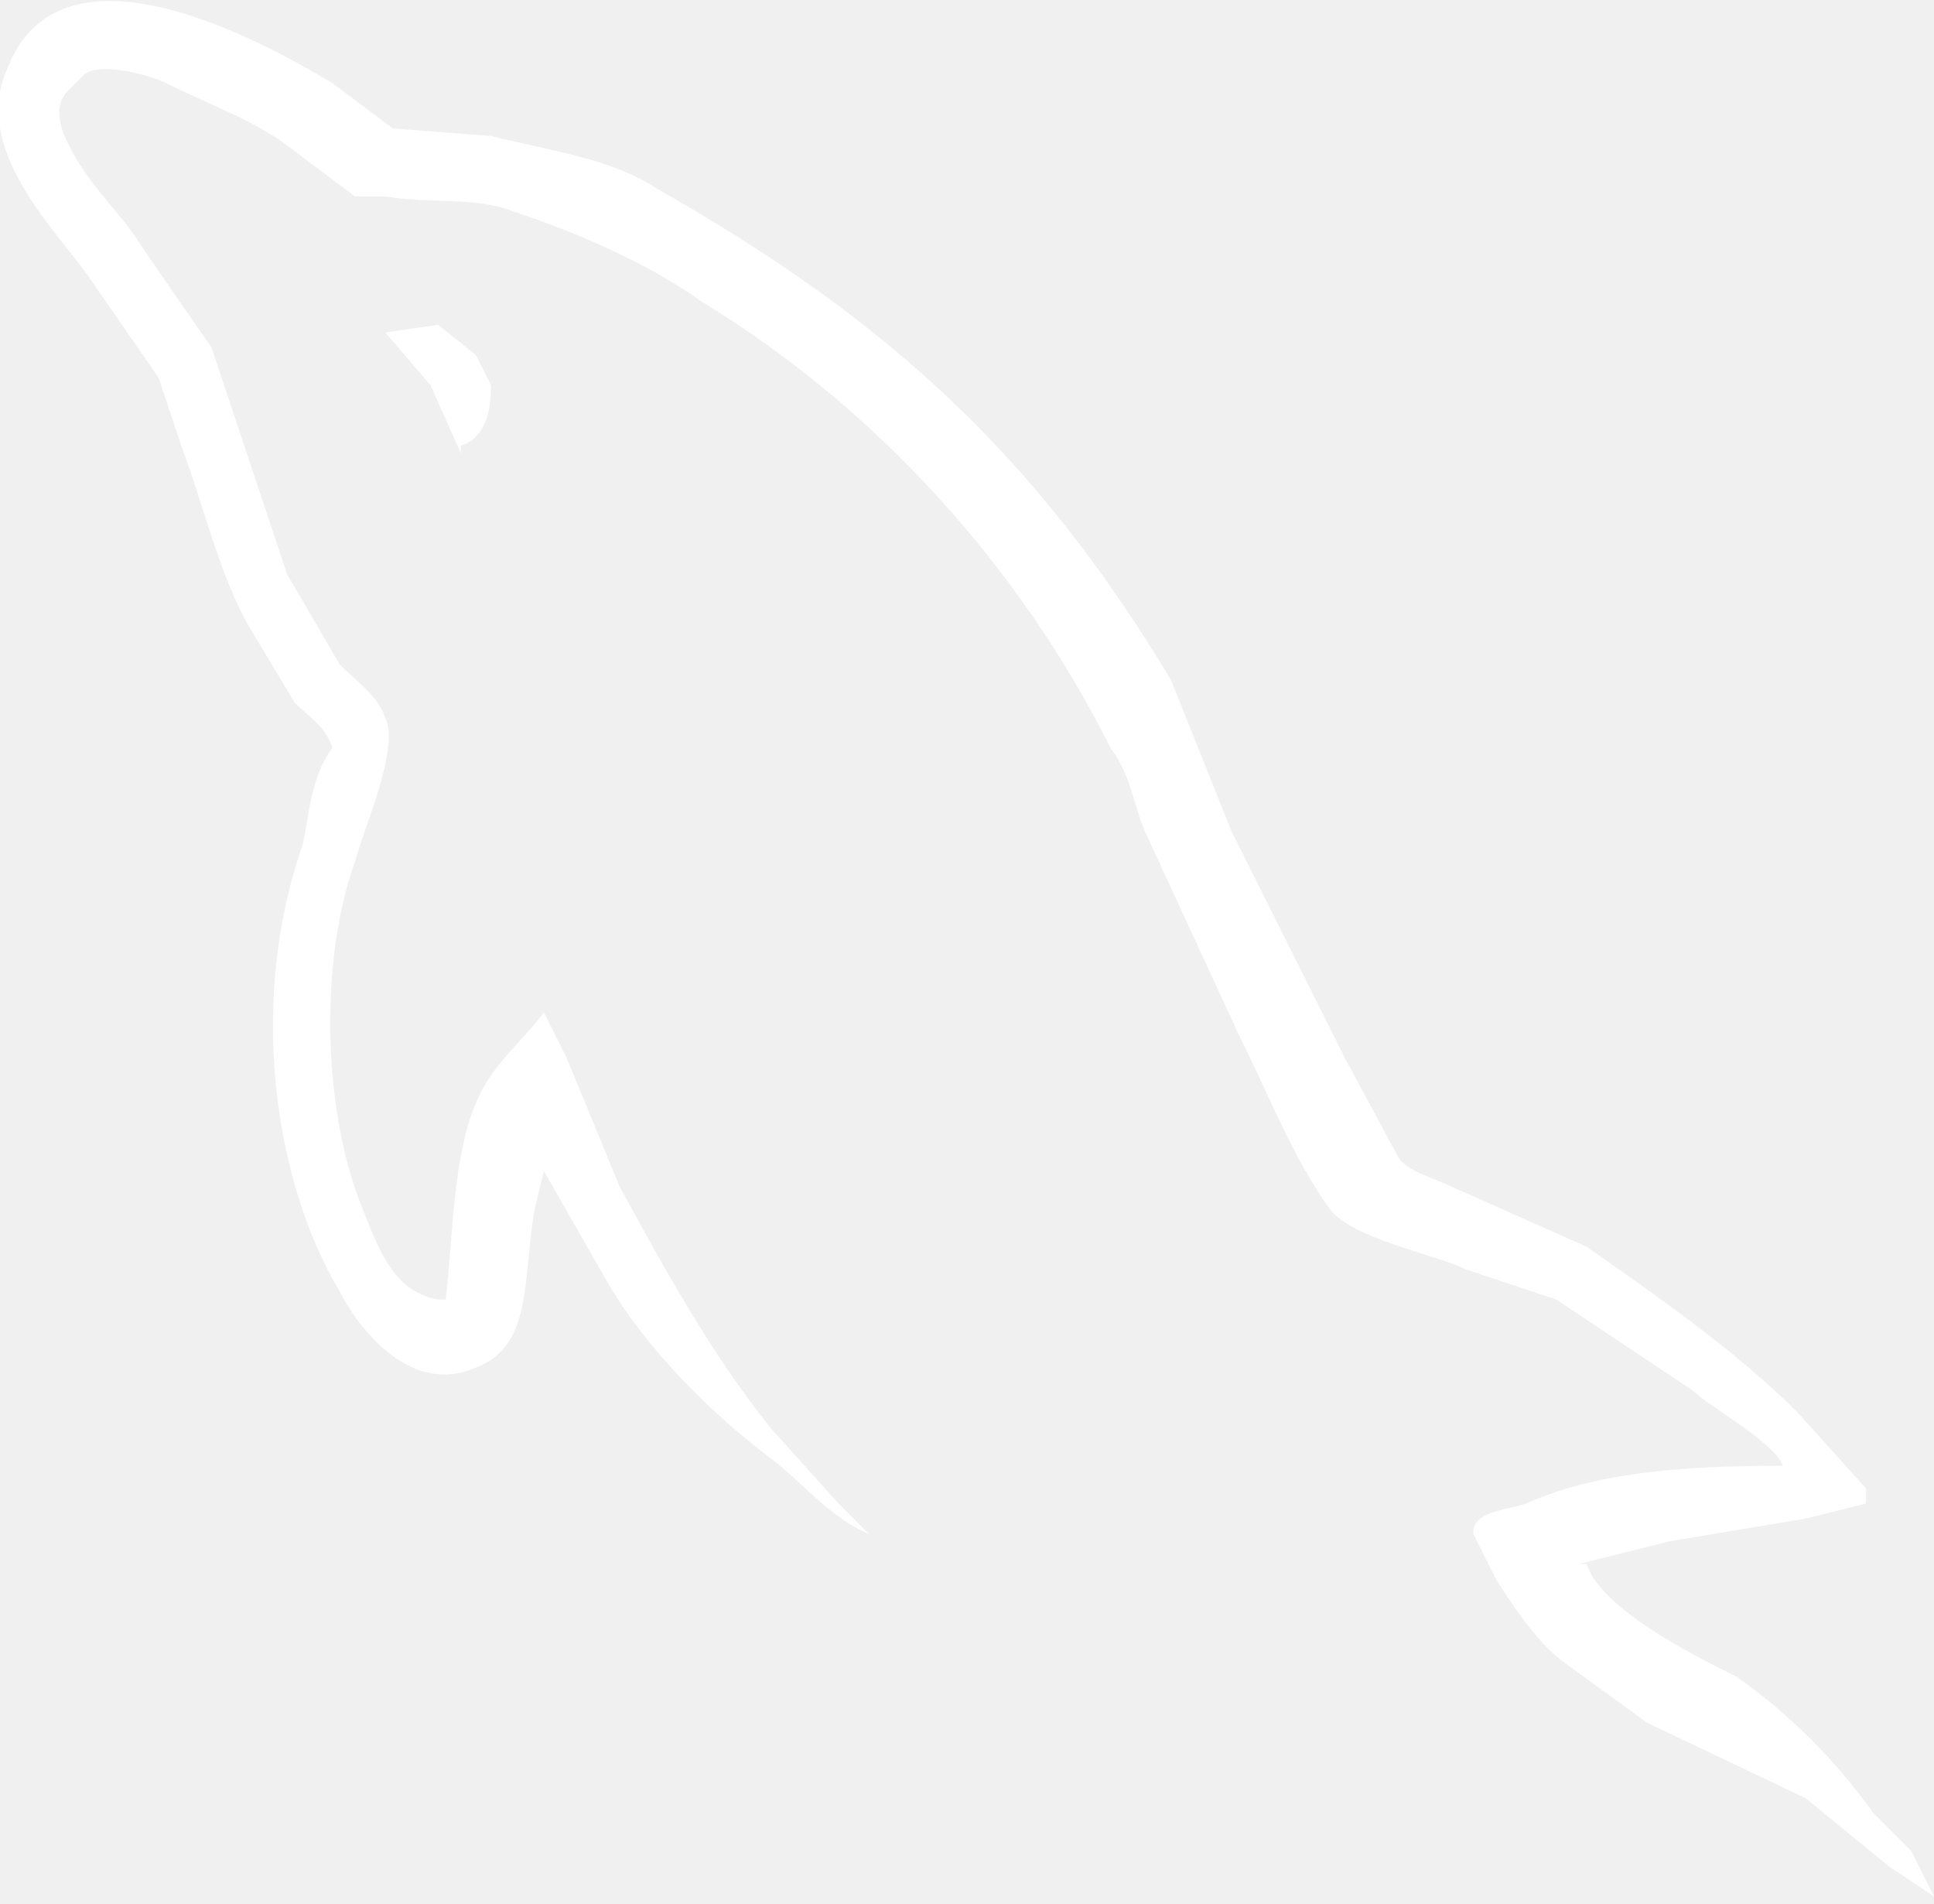
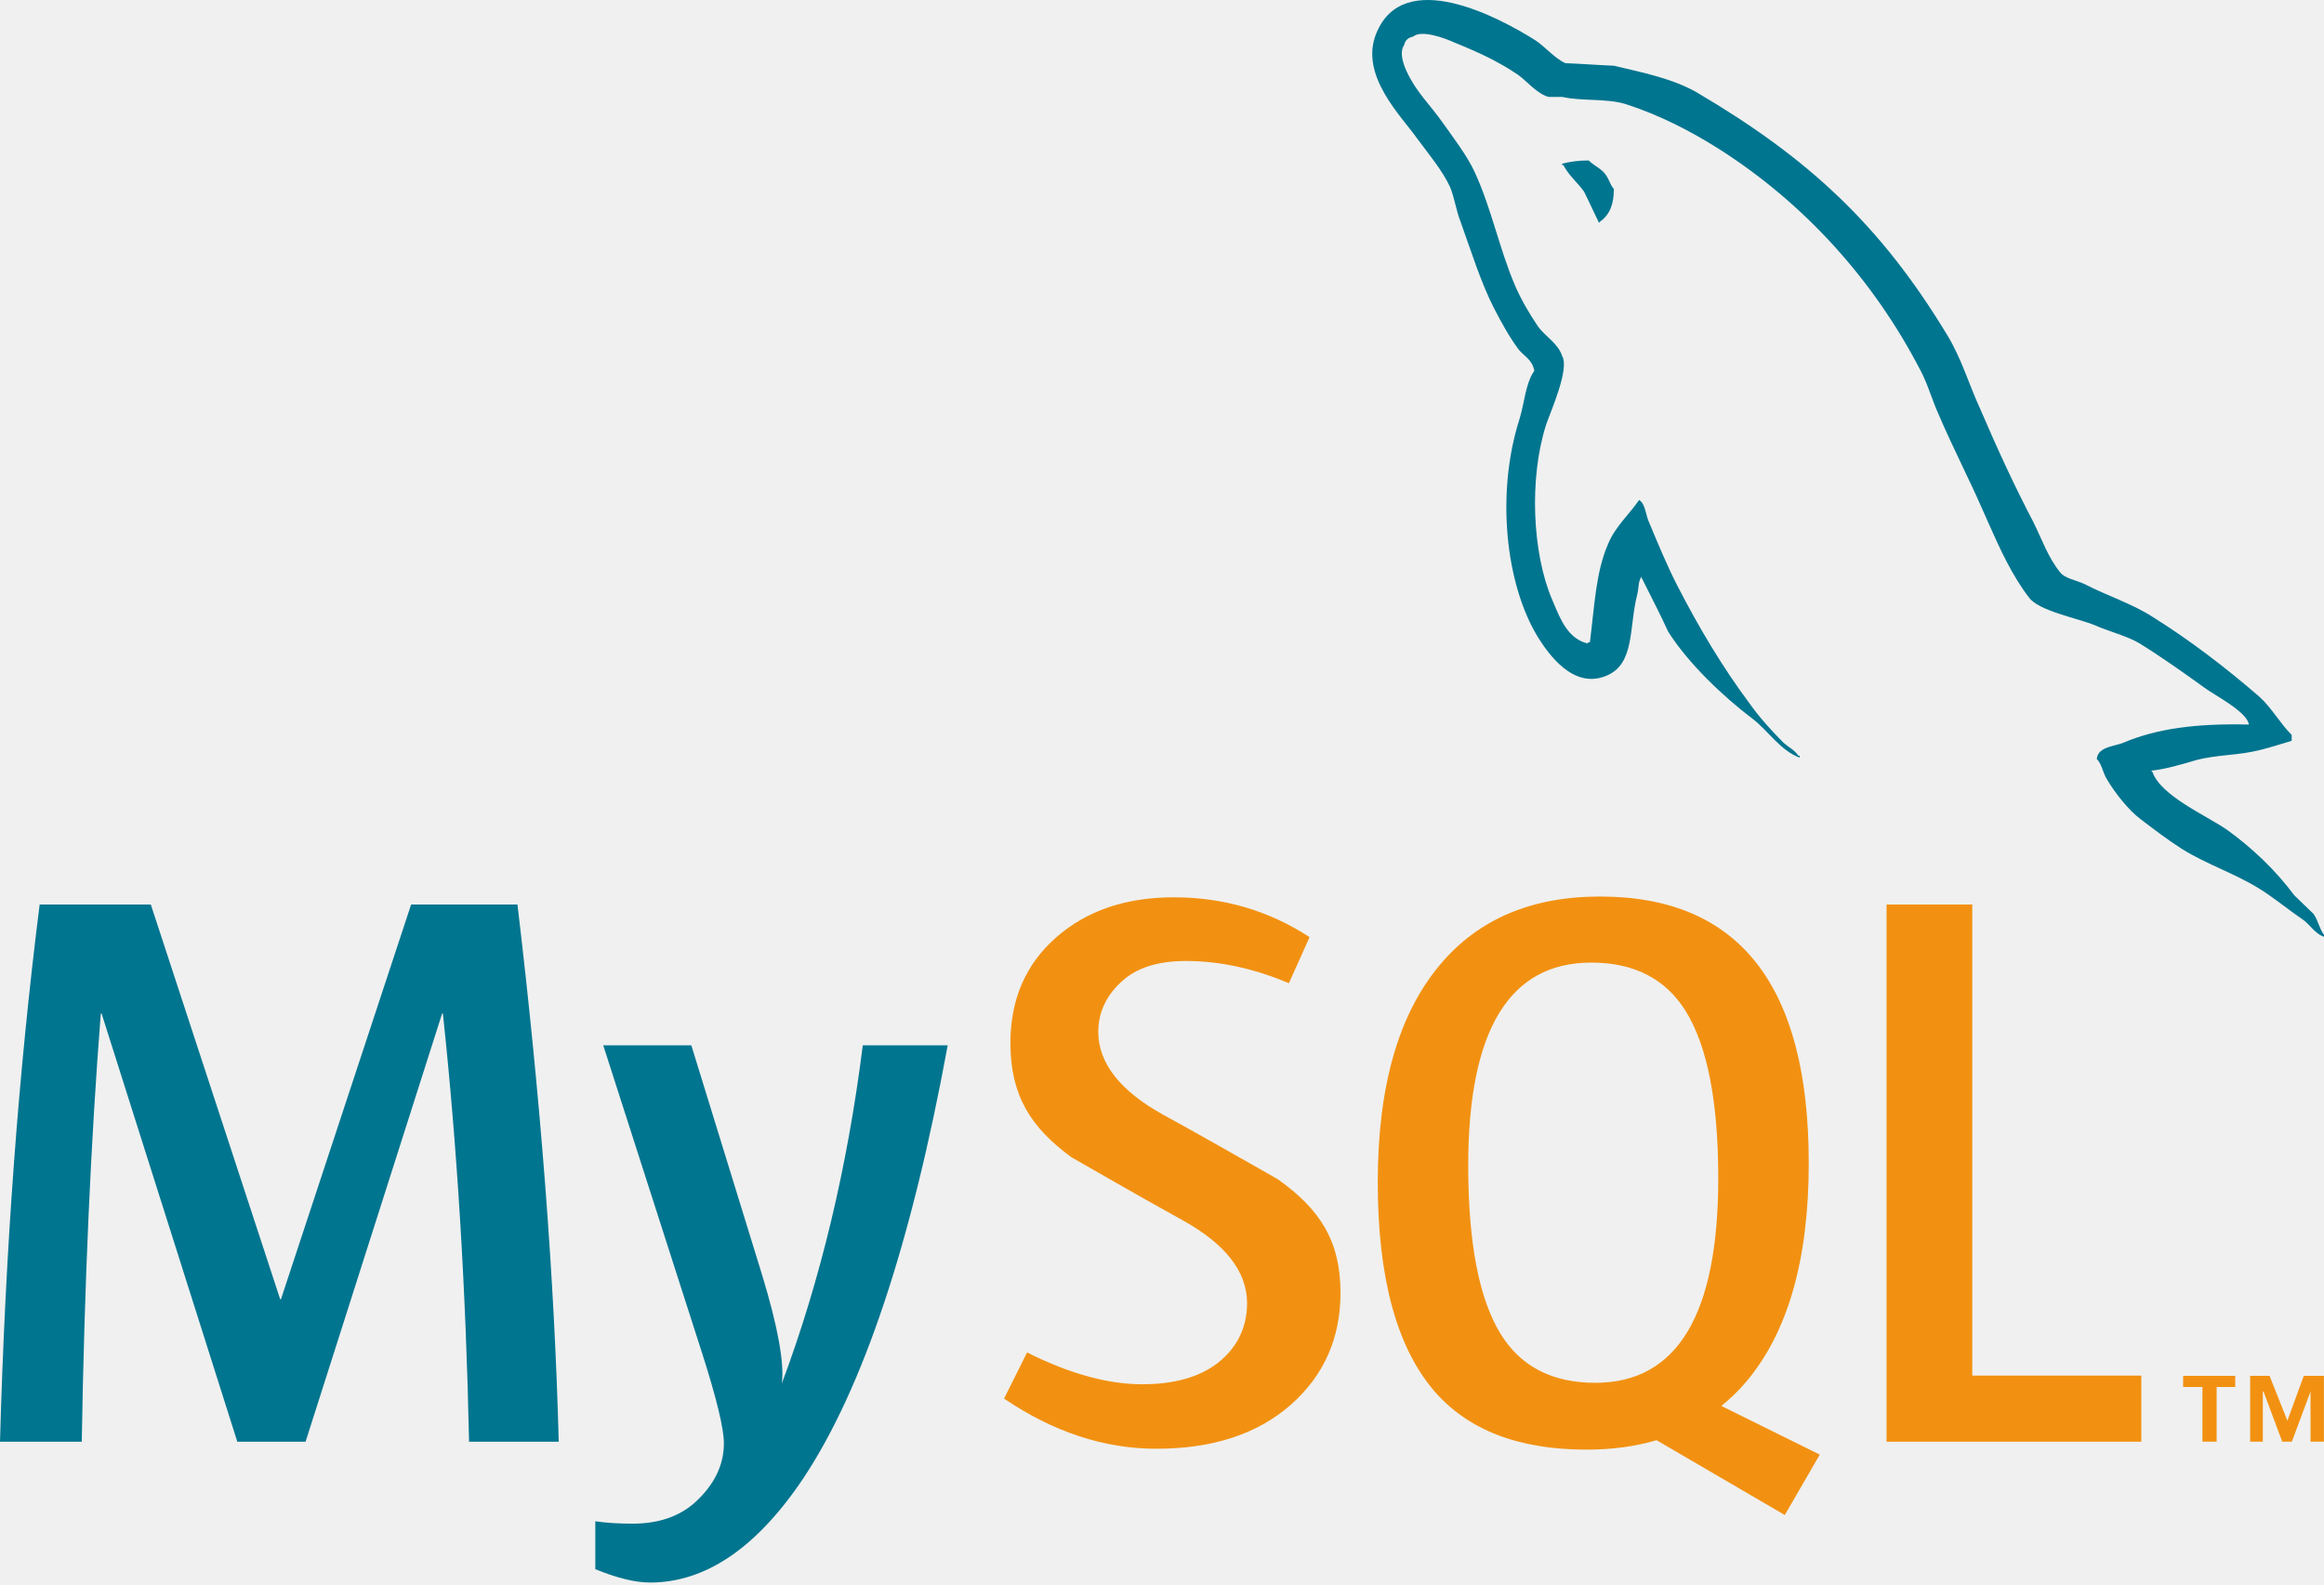
- <svg xmlns="http://www.w3.org/2000/svg" preserveAspectRatio="xMidYMid" viewBox="0 0 256 252">
-   <path fill="#FFF" d="M236 194c-14 0-25 1-34 5-3 1-7 1-7 4l3 6c2 3 5 8 9 11l11 8 21 10 11 9 6 4-3-6-5-5c-5-7-11-13-18-18-6-3-18-9-20-15h-1l12-3 18-3 8-2v-2l-9-10c-8-8-18-15-28-22l-18-8c-2-1-6-2-7-4l-7-13-15-30-8-20c-18-30-38-48-68-65-6-4-14-5-22-7l-13-1-8-6C34 5 8-9 1 9c-5 11 7 22 11 28l9 13 3 9c3 8 5 17 9 24l6 10c2 2 4 3 5 6-3 4-3 9-4 13-7 20-4 44 5 59 2 4 9 14 18 10 8-3 6-13 8-22l1-4 8 14c5 9 14 18 22 24 4 3 8 8 13 10l-4-4-9-10c-8-10-14-21-20-32l-7-17-3-6c-3 4-7 7-9 12-3 7-3 17-4 26h-1c-6-1-8-7-10-12-5-12-6-32-1-46 1-4 6-15 4-19-1-3-4-5-6-7l-7-12-10-30-9-13c-3-5-7-8-10-14-1-2-2-5 0-7l2-2c2-2 9 0 11 1 6 3 12 5 17 9l8 6h4c6 1 12 0 17 2 9 3 18 7 25 12 23 14 42 35 54 59 3 4 3 8 5 12l12 26c4 8 7 16 12 23 3 4 14 6 18 8l12 4 18 12c2 2 11 7 12 10Z" />
-   <path fill="#FFF" d="m58 43-7 1 6 7 4 9v-1c3-1 4-4 4-8l-2-4-5-4Z" />
+ <svg xmlns="http://www.w3.org/2000/svg" viewBox="0 0 512 349">
+   <path fill="#00758f" d="m152.31 230.297l15.56 50.487c3.496 11.463 4.954 19.465 4.37 24.026q12.765-34.188 17.839-74.513h18.71q-12.069 65.65-31.827 95.41c-10.262 15.289-21.504 22.933-33.746 22.933c-3.264 0-7.288-.986-12.063-2.944v-10.55c2.333.342 5.07.525 8.218.525q8.565-.002 13.816-4.742c4.193-3.849 6.292-8.175 6.292-12.97c0-3.274-1.637-9.993-4.896-20.157l-21.68-67.505zM33.223 199.266l28.5 86.956h.176l28.675-86.956h23.428c5.13 43.124 8.16 82.581 9.09 118.346H103.34q-1.044-50.148-5.768-94.32H97.4l-30.078 94.32H52.28l-29.896-94.32h-.176q-3.325 42.422-4.196 94.32H0c1.164-42.08 4.077-81.525 8.739-118.346z" />
+   <path fill="#f29111" d="M352.498 197.51c30.657 0 45.986 19.586 45.986 58.739c0 21.276-4.61 37.347-13.821 48.204c-1.66 1.984-3.495 3.698-5.427 5.286l21.695 10.727l-.021-.001l-7.703 13.302l-28.253-16.485q-7.026 2.08-15.451 2.08c-15.053 0-26.297-4.387-33.731-13.15c-8.16-9.694-12.238-24.955-12.238-45.757c0-21.156 4.602-37.166 13.816-48.037c8.392-9.944 20.11-14.909 35.148-14.909m-93.88.172c10.957 0 20.92 2.932 29.894 8.775l-4.558 10.157c-7.679-3.264-15.25-4.903-22.716-4.903c-6.058 0-10.726 1.458-13.98 4.392c-3.272 2.908-5.296 6.65-5.296 11.212c0 7.01 4.994 13.089 14.215 18.225a816 816 0 0 1 9.031 5.011l.688.387l.345.194l.689.387l.344.194l.688.388c6.98 3.935 13.548 7.691 13.548 7.691c9.22 6.545 13.816 13.523 13.816 25.016c0 10.037-3.678 18.276-11.01 24.723c-7.337 6.418-17.194 9.636-29.538 9.636c-11.545 0-22.734-3.704-33.572-11.05l5.07-10.166c9.327 4.675 17.767 7.01 25.346 7.01c7.108 0 12.672-1.587 16.697-4.721c4.017-3.157 6.424-7.56 6.424-13.143c0-7.027-4.888-13.034-13.855-18.073a898 898 0 0 1-8.395-4.697l-.687-.389c-1.262-.713-2.533-1.435-3.778-2.142l-.675-.384c-6.055-3.444-11.29-6.453-11.29-6.453c-8.964-6.557-13.459-13.592-13.459-25.184c0-9.587 3.352-17.336 10.046-23.231q10.066-8.862 25.968-8.862m175.895 1.584v103.788h37.238v14.558h-56.124V199.266zm57.93 103.833v2.46h-4.094v12.04h-3.13v-12.04h-4.253v-2.46zm7.56 0l3.931 9.884l3.611-9.884h4.437v14.5h-2.95v-11.035l-4.11 11.035h-2.127l-4.117-11.035h-.158v11.035h-2.791v-14.5zM350.57 212.064c-18.066 0-27.104 14.91-27.104 44.71c0 17.07 2.395 29.448 7.176 37.163c4.428 7.14 11.363 10.703 20.806 10.703c18.066 0 27.103-15.026 27.103-45.064c0-16.831-2.395-29.103-7.17-36.822c-4.433-7.124-11.365-10.69-20.81-10.69" />
+   <path fill="#00758f" d="M303.218 7.333c5.993-14.726 26.948-3.574 35.08 1.57c1.993 1.287 4.279 4.006 6.564 5.011c3.565.14 7.127.419 10.698.568c6.698 1.574 12.972 2.86 18.25 5.866c24.528 14.445 40.495 29.165 55.19 53.479c3.14 5.15 4.709 10.723 7.274 16.296c3.56 8.307 7.56 17.027 11.692 24.882c1.85 3.724 3.281 7.865 5.85 11.01c1.003 1.438 3.852 1.862 5.555 2.721c4.708 2.437 10.412 4.287 14.84 7.147c8.269 5.156 16.264 11.3 23.532 17.59c2.709 2.428 4.555 5.865 7.136 8.433v1.296c-2.291.703-4.574 1.423-6.859 2c-4.991 1.282-9.412.992-14.254 2.275c-2.992.868-6.707 2.013-9.845 2.304l.29.292c1.846 5.275 11.834 9.565 16.402 12.72c5.548 4.004 10.689 8.86 14.827 14.437c1.429 1.423 2.858 2.718 4.28 4.137c.994 1.438 1.274 3.298 2.28 4.58v.434c-1.114-.393-1.915-1.143-2.674-1.927l-.453-.473c-.453-.47-.91-.932-1.431-1.313c-3.148-2.15-6.274-4.722-9.422-6.721c-5.412-3.434-11.689-5.427-17.246-8.874c-3.142-2.001-6.137-4.28-9.132-6.57c-2.715-2.007-5.705-5.861-7.411-8.721c-1.005-1.58-1.143-3.437-2.291-4.58c.205-1.909 1.954-2.476 3.719-2.942l.406-.107c.609-.158 1.205-.316 1.725-.525c7.414-3.148 16.253-4.29 27.667-4.004c-.43-2.866-7.562-6.437-9.839-8.153c-4.57-3.294-9.409-6.731-14.257-9.729c-2.569-1.57-6.996-2.716-9.842-3.999c-3.851-1.574-12.41-3.147-14.544-6.145c-3.625-4.726-6.229-10.363-8.757-16.057l-.688-1.554l-.69-1.553c-2.988-6.857-6.7-14.006-9.695-21.027c-1.566-3.425-2.285-6.431-4-9.716c-10.407-20.158-25.81-37.035-44.485-48.904c-6.137-3.862-12.98-7.436-20.534-9.865c-4.281-1.293-9.419-.578-13.98-1.57h-3.002c-2.562-.722-4.701-3.438-6.7-4.87c-4.415-2.998-8.837-5.011-14.117-7.15c-1.85-.858-7.133-2.856-8.977-1.283c-1.142.287-1.721.718-2.002 1.864c-1.136 1.71-.137 4.286.57 5.863c2.142 4.57 5.134 7.286 7.85 11.148c2.416 3.425 5.417 7.287 7.13 11.011c3.696 8.005 5.417 16.874 8.842 24.878c1.27 3.01 3.279 6.435 5.128 9.15c1.567 2.155 4.416 3.713 5.278 6.441c1.718 2.86-2.572 12.297-3.565 15.294c-3.715 11.727-2.995 28.028 1.283 38.193l.228.536l.228.543c1.562 3.723 3.234 7.732 7.387 8.773c.286-.284 0-.135.567-.284c1.005-7.868 1.288-15.445 4-21.601c1.567-3.849 4.696-6.57 6.841-9.712c1.43.856 1.43 3.437 2.282 5.145c1.856 4.43 3.849 9.287 6.137 13.73c4.696 9.15 9.98 18.021 15.967 26.025c2.005 2.859 4.85 6.006 7.416 8.581c1.143.997 2.423 1.573 3.282 2.856h.28v.432c-4.278-1.577-6.99-6.003-10.402-8.587c-6.424-4.857-14.117-12.151-18.545-19.15c-1.852-4.018-3.854-7.869-5.85-11.867v-.289c-.853 1.142-.567 2.276-.994 4.004c-1.852 7.145-.426 15.296-6.843 17.866c-7.274 3.01-12.7-4.857-14.977-8.432c-7.276-11.866-9.269-31.884-4.138-48.043c1.14-3.577 1.295-7.867 3.285-10.723c-.43-2.582-2.42-3.288-3.571-4.87c-1.996-2.704-3.705-5.854-5.268-8.857c-3.002-5.866-5.138-12.875-7.417-19.166c-1.002-2.569-1.289-5.148-2.288-7.58c-1.704-3.712-4.845-7.436-7.268-10.72c-3.281-4.72-12.837-13.868-8.985-23.168m46.772 28.015c.381.382.841.716 1.317 1.045l.574.394c.765.53 1.506 1.088 1.96 1.848c.72 1.006.854 1.999 1.716 3.007c0 3.437-.996 5.722-3.007 7.146c0 0-.137.15-.278.29c-1.14-2.291-2.139-4.57-3.287-6.859c-1.414-1.998-3.413-3.583-4.565-5.866h-.277v-.287c1.721-.425 3.428-.718 5.847-.718" />
</svg>
